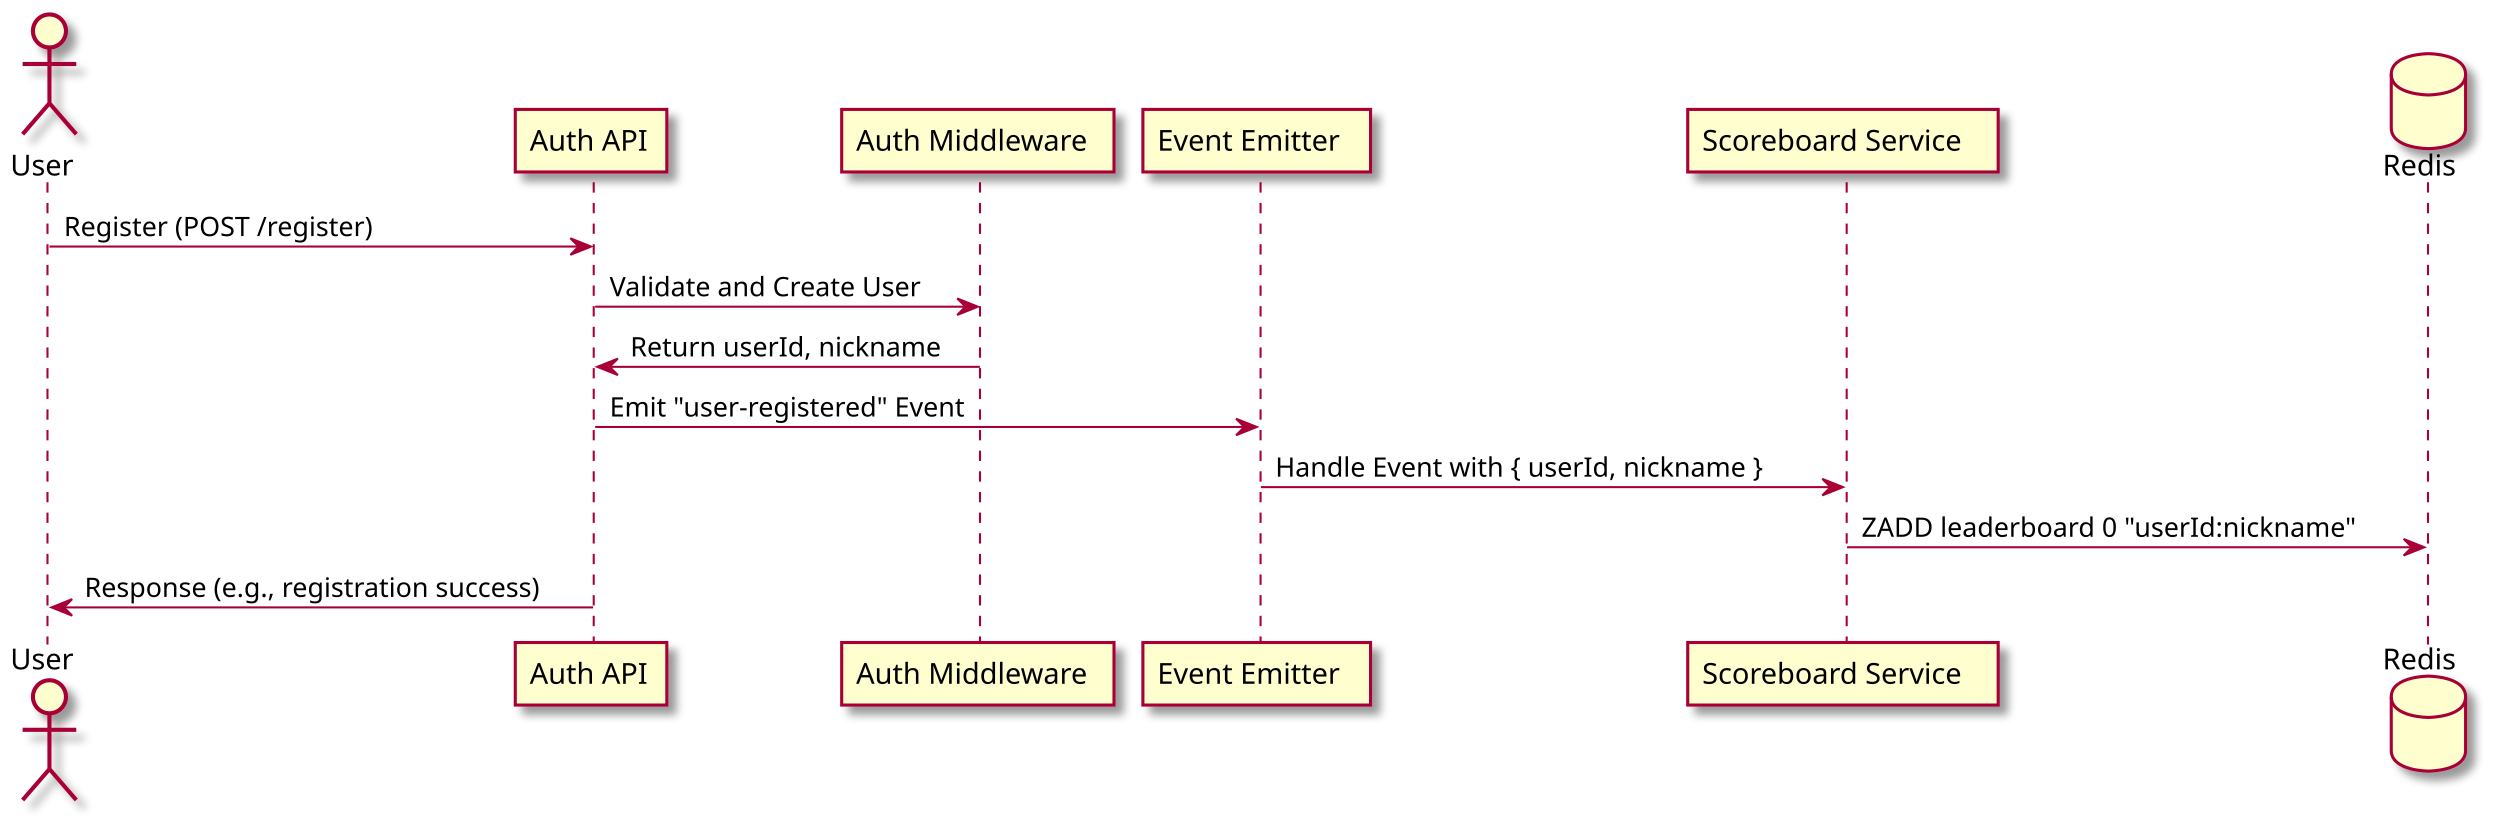
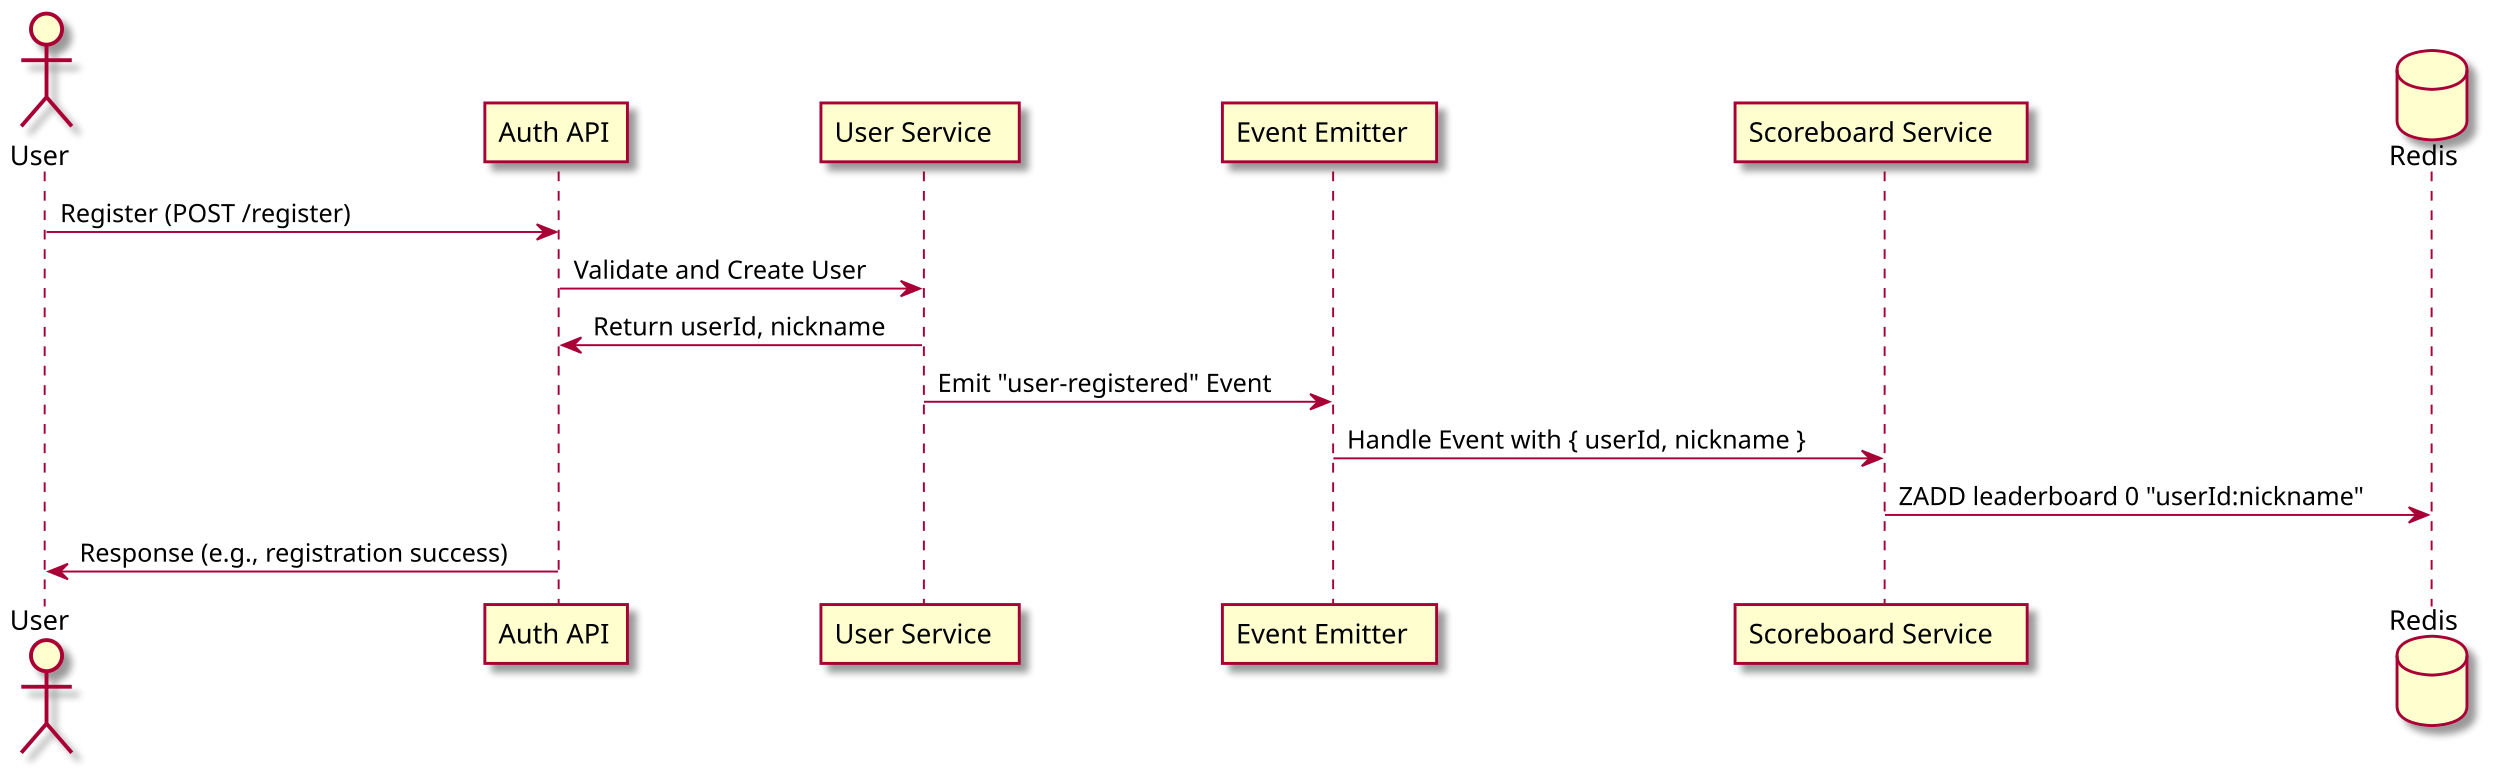
- <svg xmlns="http://www.w3.org/2000/svg" contentStyleType="text/css" height="396px" preserveAspectRatio="none" style="width:1211px;height:396px;background:#FFFFFF;" version="1.1" viewBox="0 0 1211 396" width="1211px" zoomAndPan="magnify">
+ <svg xmlns="http://www.w3.org/2000/svg" contentStyleType="text/css" height="396px" preserveAspectRatio="none" style="width:1287px;height:396px;background:#FFFFFF;" version="1.1" viewBox="0 0 1287 396" width="1287px" zoomAndPan="magnify">
  <defs>
-     <filter height="300%" id="f1x36mnmpd4d44" width="300%" x="-1" y="-1">
+     <filter height="300%" id="f17fs9ujmn599i" width="300%" x="-1" y="-1">
      <feGaussianBlur result="blurOut" stdDeviation="2" />
      <feColorMatrix in="blurOut" result="blurOut2" type="matrix" values="0 0 0 0 0 0 0 0 0 0 0 0 0 0 0 0 0 0 .4 0" />
      <feOffset dx="4" dy="4" in="blurOut2" result="blurOut3" />
      <feBlend in="SourceGraphic" in2="blurOut3" mode="normal" />
    </filter>
  </defs>
  <g>
    <line style="stroke:#A80036;stroke-width:1;stroke-dasharray:5.0,5.0;" x1="23" x2="23" y1="88.297" y2="312.227" />
    <line style="stroke:#A80036;stroke-width:1;stroke-dasharray:5.0,5.0;" x1="287.597" x2="287.597" y1="88.297" y2="312.227" />
-     <line style="stroke:#A80036;stroke-width:1;stroke-dasharray:5.0,5.0;" x1="474.713" x2="474.713" y1="88.297" y2="312.227" />
-     <line style="stroke:#A80036;stroke-width:1;stroke-dasharray:5.0,5.0;" x1="610.619" x2="610.619" y1="88.297" y2="312.227" />
-     <line style="stroke:#A80036;stroke-width:1;stroke-dasharray:5.0,5.0;" x1="894.534" x2="894.534" y1="88.297" y2="312.227" />
-     <line style="stroke:#A80036;stroke-width:1;stroke-dasharray:5.0,5.0;" x1="1176.121" x2="1176.121" y1="88.297" y2="312.227" />
+     <line style="stroke:#A80036;stroke-width:1;stroke-dasharray:5.0,5.0;" x1="475.615" x2="475.615" y1="88.297" y2="312.227" />
+     <line style="stroke:#A80036;stroke-width:1;stroke-dasharray:5.0,5.0;" x1="686.294" x2="686.294" y1="88.297" y2="312.227" />
+     <line style="stroke:#A80036;stroke-width:1;stroke-dasharray:5.0,5.0;" x1="970.21" x2="970.21" y1="88.297" y2="312.227" />
+     <line style="stroke:#A80036;stroke-width:1;stroke-dasharray:5.0,5.0;" x1="1251.796" x2="1251.796" y1="88.297" y2="312.227" />
    <text fill="#000000" font-family="sans-serif" font-size="14" lengthAdjust="spacing" textLength="31.91" x="5" y="84.995">User</text>
-     <ellipse cx="23.955" cy="15" fill="#FEFECE" filter="url(#f1x36mnmpd4d44)" rx="8" ry="8" style="stroke:#A80036;stroke-width:2;" />
-     <path d="M23.955,23 L23.955,50 M10.955,31 L36.955,31 M23.955,50 L10.955,65 M23.955,50 L36.955,65 " fill="none" filter="url(#f1x36mnmpd4d44)" style="stroke:#A80036;stroke-width:2;" />
+     <ellipse cx="23.955" cy="15" fill="#FEFECE" filter="url(#f17fs9ujmn599i)" rx="8" ry="8" style="stroke:#A80036;stroke-width:2;" />
+     <path d="M23.955,23 L23.955,50 M10.955,31 L36.955,31 M23.955,50 L10.955,65 M23.955,50 L36.955,65 " fill="none" filter="url(#f17fs9ujmn599i)" style="stroke:#A80036;stroke-width:2;" />
    <text fill="#000000" font-family="sans-serif" font-size="14" lengthAdjust="spacing" textLength="31.91" x="5" y="324.222">User</text>
-     <ellipse cx="23.955" cy="337.523" fill="#FEFECE" filter="url(#f1x36mnmpd4d44)" rx="8" ry="8" style="stroke:#A80036;stroke-width:2;" />
-     <path d="M23.955,345.523 L23.955,372.523 M10.955,353.523 L36.955,353.523 M23.955,372.523 L10.955,387.523 M23.955,372.523 L36.955,387.523 " fill="none" filter="url(#f1x36mnmpd4d44)" style="stroke:#A80036;stroke-width:2;" />
-     <rect fill="#FEFECE" filter="url(#f1x36mnmpd4d44)" height="30.297" style="stroke:#A80036;stroke-width:1.5;" width="73.411" x="249.597" y="53" />
+     <ellipse cx="23.955" cy="337.523" fill="#FEFECE" filter="url(#f17fs9ujmn599i)" rx="8" ry="8" style="stroke:#A80036;stroke-width:2;" />
+     <path d="M23.955,345.523 L23.955,372.523 M10.955,353.523 L36.955,353.523 M23.955,372.523 L10.955,387.523 M23.955,372.523 L36.955,387.523 " fill="none" filter="url(#f17fs9ujmn599i)" style="stroke:#A80036;stroke-width:2;" />
+     <rect fill="#FEFECE" filter="url(#f17fs9ujmn599i)" height="30.297" style="stroke:#A80036;stroke-width:1.5;" width="73.411" x="249.597" y="53" />
    <text fill="#000000" font-family="sans-serif" font-size="14" lengthAdjust="spacing" textLength="59.411" x="256.597" y="72.995">Auth API</text>
-     <rect fill="#FEFECE" filter="url(#f1x36mnmpd4d44)" height="30.297" style="stroke:#A80036;stroke-width:1.5;" width="73.411" x="249.597" y="311.227" />
+     <rect fill="#FEFECE" filter="url(#f17fs9ujmn599i)" height="30.297" style="stroke:#A80036;stroke-width:1.5;" width="73.411" x="249.597" y="311.227" />
    <text fill="#000000" font-family="sans-serif" font-size="14" lengthAdjust="spacing" textLength="59.411" x="256.597" y="331.222">Auth API</text>
-     <rect fill="#FEFECE" filter="url(#f1x36mnmpd4d44)" height="30.297" style="stroke:#A80036;stroke-width:1.5;" width="131.906" x="407.713" y="53" />
-     <text fill="#000000" font-family="sans-serif" font-size="14" lengthAdjust="spacing" textLength="117.906" x="414.713" y="72.995">Auth Middleware</text>
-     <rect fill="#FEFECE" filter="url(#f1x36mnmpd4d44)" height="30.297" style="stroke:#A80036;stroke-width:1.5;" width="131.906" x="407.713" y="311.227" />
-     <text fill="#000000" font-family="sans-serif" font-size="14" lengthAdjust="spacing" textLength="117.906" x="414.713" y="331.222">Auth Middleware</text>
-     <rect fill="#FEFECE" filter="url(#f1x36mnmpd4d44)" height="30.297" style="stroke:#A80036;stroke-width:1.5;" width="110.277" x="553.619" y="53" />
-     <text fill="#000000" font-family="sans-serif" font-size="14" lengthAdjust="spacing" textLength="96.277" x="560.619" y="72.995">Event Emitter</text>
-     <rect fill="#FEFECE" filter="url(#f1x36mnmpd4d44)" height="30.297" style="stroke:#A80036;stroke-width:1.5;" width="110.277" x="553.619" y="311.227" />
-     <text fill="#000000" font-family="sans-serif" font-size="14" lengthAdjust="spacing" textLength="96.277" x="560.619" y="331.222">Event Emitter</text>
-     <rect fill="#FEFECE" filter="url(#f1x36mnmpd4d44)" height="30.297" style="stroke:#A80036;stroke-width:1.5;" width="150.384" x="817.534" y="53" />
-     <text fill="#000000" font-family="sans-serif" font-size="14" lengthAdjust="spacing" textLength="136.384" x="824.534" y="72.995">Scoreboard Service</text>
-     <rect fill="#FEFECE" filter="url(#f1x36mnmpd4d44)" height="30.297" style="stroke:#A80036;stroke-width:1.5;" width="150.384" x="817.534" y="311.227" />
-     <text fill="#000000" font-family="sans-serif" font-size="14" lengthAdjust="spacing" textLength="136.384" x="824.534" y="331.222">Scoreboard Service</text>
-     <text fill="#000000" font-family="sans-serif" font-size="14" lengthAdjust="spacing" textLength="38.411" x="1154.121" y="84.995">Redis</text>
-     <path d="M1158.327,36 C1158.327,26 1176.327,26 1176.327,26 C1176.327,26 1194.327,26 1194.327,36 L1194.327,62 C1194.327,72 1176.327,72 1176.327,72 C1176.327,72 1158.327,72 1158.327,62 L1158.327,36 " fill="#FEFECE" filter="url(#f1x36mnmpd4d44)" style="stroke:#A80036;stroke-width:1.5;" />
-     <path d="M1158.327,36 C1158.327,46 1176.327,46 1176.327,46 C1176.327,46 1194.327,46 1194.327,36 " fill="none" style="stroke:#A80036;stroke-width:1.5;" />
-     <text fill="#000000" font-family="sans-serif" font-size="14" lengthAdjust="spacing" textLength="38.411" x="1154.121" y="324.222">Redis</text>
-     <path d="M1158.327,337.523 C1158.327,327.523 1176.327,327.523 1176.327,327.523 C1176.327,327.523 1194.327,327.523 1194.327,337.523 L1194.327,363.523 C1194.327,373.523 1176.327,373.523 1176.327,373.523 C1176.327,373.523 1158.327,373.523 1158.327,363.523 L1158.327,337.523 " fill="#FEFECE" filter="url(#f1x36mnmpd4d44)" style="stroke:#A80036;stroke-width:1.5;" />
-     <path d="M1158.327,337.523 C1158.327,347.523 1176.327,347.523 1176.327,347.523 C1176.327,347.523 1194.327,347.523 1194.327,337.523 " fill="none" style="stroke:#A80036;stroke-width:1.5;" />
+     <rect fill="#FEFECE" filter="url(#f17fs9ujmn599i)" height="30.297" style="stroke:#A80036;stroke-width:1.5;" width="102.102" x="422.615" y="53" />
+     <text fill="#000000" font-family="sans-serif" font-size="14" lengthAdjust="spacing" textLength="88.102" x="429.615" y="72.995">User Service</text>
+     <rect fill="#FEFECE" filter="url(#f17fs9ujmn599i)" height="30.297" style="stroke:#A80036;stroke-width:1.5;" width="102.102" x="422.615" y="311.227" />
+     <text fill="#000000" font-family="sans-serif" font-size="14" lengthAdjust="spacing" textLength="88.102" x="429.615" y="331.222">User Service</text>
+     <rect fill="#FEFECE" filter="url(#f17fs9ujmn599i)" height="30.297" style="stroke:#A80036;stroke-width:1.5;" width="110.277" x="629.294" y="53" />
+     <text fill="#000000" font-family="sans-serif" font-size="14" lengthAdjust="spacing" textLength="96.277" x="636.294" y="72.995">Event Emitter</text>
+     <rect fill="#FEFECE" filter="url(#f17fs9ujmn599i)" height="30.297" style="stroke:#A80036;stroke-width:1.5;" width="110.277" x="629.294" y="311.227" />
+     <text fill="#000000" font-family="sans-serif" font-size="14" lengthAdjust="spacing" textLength="96.277" x="636.294" y="331.222">Event Emitter</text>
+     <rect fill="#FEFECE" filter="url(#f17fs9ujmn599i)" height="30.297" style="stroke:#A80036;stroke-width:1.5;" width="150.384" x="893.21" y="53" />
+     <text fill="#000000" font-family="sans-serif" font-size="14" lengthAdjust="spacing" textLength="136.384" x="900.21" y="72.995">Scoreboard Service</text>
+     <rect fill="#FEFECE" filter="url(#f17fs9ujmn599i)" height="30.297" style="stroke:#A80036;stroke-width:1.5;" width="150.384" x="893.21" y="311.227" />
+     <text fill="#000000" font-family="sans-serif" font-size="14" lengthAdjust="spacing" textLength="136.384" x="900.21" y="331.222">Scoreboard Service</text>
+     <text fill="#000000" font-family="sans-serif" font-size="14" lengthAdjust="spacing" textLength="38.411" x="1229.796" y="84.995">Redis</text>
+     <path d="M1234.002,36 C1234.002,26 1252.002,26 1252.002,26 C1252.002,26 1270.002,26 1270.002,36 L1270.002,62 C1270.002,72 1252.002,72 1252.002,72 C1252.002,72 1234.002,72 1234.002,62 L1234.002,36 " fill="#FEFECE" filter="url(#f17fs9ujmn599i)" style="stroke:#A80036;stroke-width:1.5;" />
+     <path d="M1234.002,36 C1234.002,46 1252.002,46 1252.002,46 C1252.002,46 1270.002,46 1270.002,36 " fill="none" style="stroke:#A80036;stroke-width:1.5;" />
+     <text fill="#000000" font-family="sans-serif" font-size="14" lengthAdjust="spacing" textLength="38.411" x="1229.796" y="324.222">Redis</text>
+     <path d="M1234.002,337.523 C1234.002,327.523 1252.002,327.523 1252.002,327.523 C1252.002,327.523 1270.002,327.523 1270.002,337.523 L1270.002,363.523 C1270.002,373.523 1252.002,373.523 1252.002,373.523 C1252.002,373.523 1234.002,373.523 1234.002,363.523 L1234.002,337.523 " fill="#FEFECE" filter="url(#f17fs9ujmn599i)" style="stroke:#A80036;stroke-width:1.5;" />
+     <path d="M1234.002,337.523 C1234.002,347.523 1252.002,347.523 1252.002,347.523 C1252.002,347.523 1270.002,347.523 1270.002,337.523 " fill="none" style="stroke:#A80036;stroke-width:1.5;" />
    <polygon fill="#A80036" points="276.303,115.43,286.303,119.43,276.303,123.43,280.303,119.43" style="stroke:#A80036;stroke-width:1;" />
    <line style="stroke:#A80036;stroke-width:1;" x1="23.955" x2="282.303" y1="119.43" y2="119.43" />
    <text fill="#000000" font-family="sans-serif" font-size="13" lengthAdjust="spacing" textLength="161.58" x="30.955" y="114.364">Register (POST /register)</text>
    <polygon fill="#A80036" points="463.666,144.562,473.666,148.562,463.666,152.562,467.666,148.562" style="stroke:#A80036;stroke-width:1;" />
    <line style="stroke:#A80036;stroke-width:1;" x1="288.303" x2="469.666" y1="148.562" y2="148.562" />
    <text fill="#000000" font-family="sans-serif" font-size="13" lengthAdjust="spacing" textLength="163.363" x="295.303" y="143.497">Validate and Create User</text>
    <polygon fill="#A80036" points="299.303,173.695,289.303,177.695,299.303,181.695,295.303,177.695" style="stroke:#A80036;stroke-width:1;" />
    <line style="stroke:#A80036;stroke-width:1;" x1="293.303" x2="474.666" y1="177.695" y2="177.695" />
    <text fill="#000000" font-family="sans-serif" font-size="13" lengthAdjust="spacing" textLength="160.183" x="305.303" y="172.629">Return userId, nickname</text>
-     <polygon fill="#A80036" points="598.758,202.828,608.758,206.828,598.758,210.828,602.758,206.828" style="stroke:#A80036;stroke-width:1;" />
-     <line style="stroke:#A80036;stroke-width:1;" x1="288.303" x2="604.758" y1="206.828" y2="206.828" />
-     <text fill="#000000" font-family="sans-serif" font-size="13" lengthAdjust="spacing" textLength="186.767" x="295.303" y="201.762">Emit "user-registered" Event</text>
-     <polygon fill="#A80036" points="882.726,231.961,892.726,235.961,882.726,239.961,886.726,235.961" style="stroke:#A80036;stroke-width:1;" />
-     <line style="stroke:#A80036;stroke-width:1;" x1="610.758" x2="888.726" y1="235.961" y2="235.961" />
-     <text fill="#000000" font-family="sans-serif" font-size="13" lengthAdjust="spacing" textLength="259.968" x="617.758" y="230.895">Handle Event with { userId, nickname }</text>
-     <polygon fill="#A80036" points="1164.327,261.094,1174.327,265.094,1164.327,269.094,1168.327,265.094" style="stroke:#A80036;stroke-width:1;" />
-     <line style="stroke:#A80036;stroke-width:1;" x1="894.726" x2="1170.327" y1="265.094" y2="265.094" />
-     <text fill="#000000" font-family="sans-serif" font-size="13" lengthAdjust="spacing" textLength="257.601" x="901.726" y="260.028">ZADD leaderboard 0 "userId:nickname"</text>
+     <polygon fill="#A80036" points="674.433,202.828,684.433,206.828,674.433,210.828,678.433,206.828" style="stroke:#A80036;stroke-width:1;" />
+     <line style="stroke:#A80036;stroke-width:1;" x1="475.666" x2="680.433" y1="206.828" y2="206.828" />
+     <text fill="#000000" font-family="sans-serif" font-size="13" lengthAdjust="spacing" textLength="186.767" x="482.666" y="201.762">Emit "user-registered" Event</text>
+     <polygon fill="#A80036" points="958.401,231.961,968.401,235.961,958.401,239.961,962.401,235.961" style="stroke:#A80036;stroke-width:1;" />
+     <line style="stroke:#A80036;stroke-width:1;" x1="686.433" x2="964.401" y1="235.961" y2="235.961" />
+     <text fill="#000000" font-family="sans-serif" font-size="13" lengthAdjust="spacing" textLength="259.968" x="693.433" y="230.895">Handle Event with { userId, nickname }</text>
+     <polygon fill="#A80036" points="1240.002,261.094,1250.002,265.094,1240.002,269.094,1244.002,265.094" style="stroke:#A80036;stroke-width:1;" />
+     <line style="stroke:#A80036;stroke-width:1;" x1="970.401" x2="1246.002" y1="265.094" y2="265.094" />
+     <text fill="#000000" font-family="sans-serif" font-size="13" lengthAdjust="spacing" textLength="257.601" x="977.401" y="260.028">ZADD leaderboard 0 "userId:nickname"</text>
    <polygon fill="#A80036" points="34.955,290.227,24.955,294.227,34.955,298.227,30.955,294.227" style="stroke:#A80036;stroke-width:1;" />
    <line style="stroke:#A80036;stroke-width:1;" x1="28.955" x2="287.303" y1="294.227" y2="294.227" />
    <text fill="#000000" font-family="sans-serif" font-size="13" lengthAdjust="spacing" textLength="240.348" x="40.955" y="289.161">Response (e.g., registration success)</text>
  </g>
</svg>
